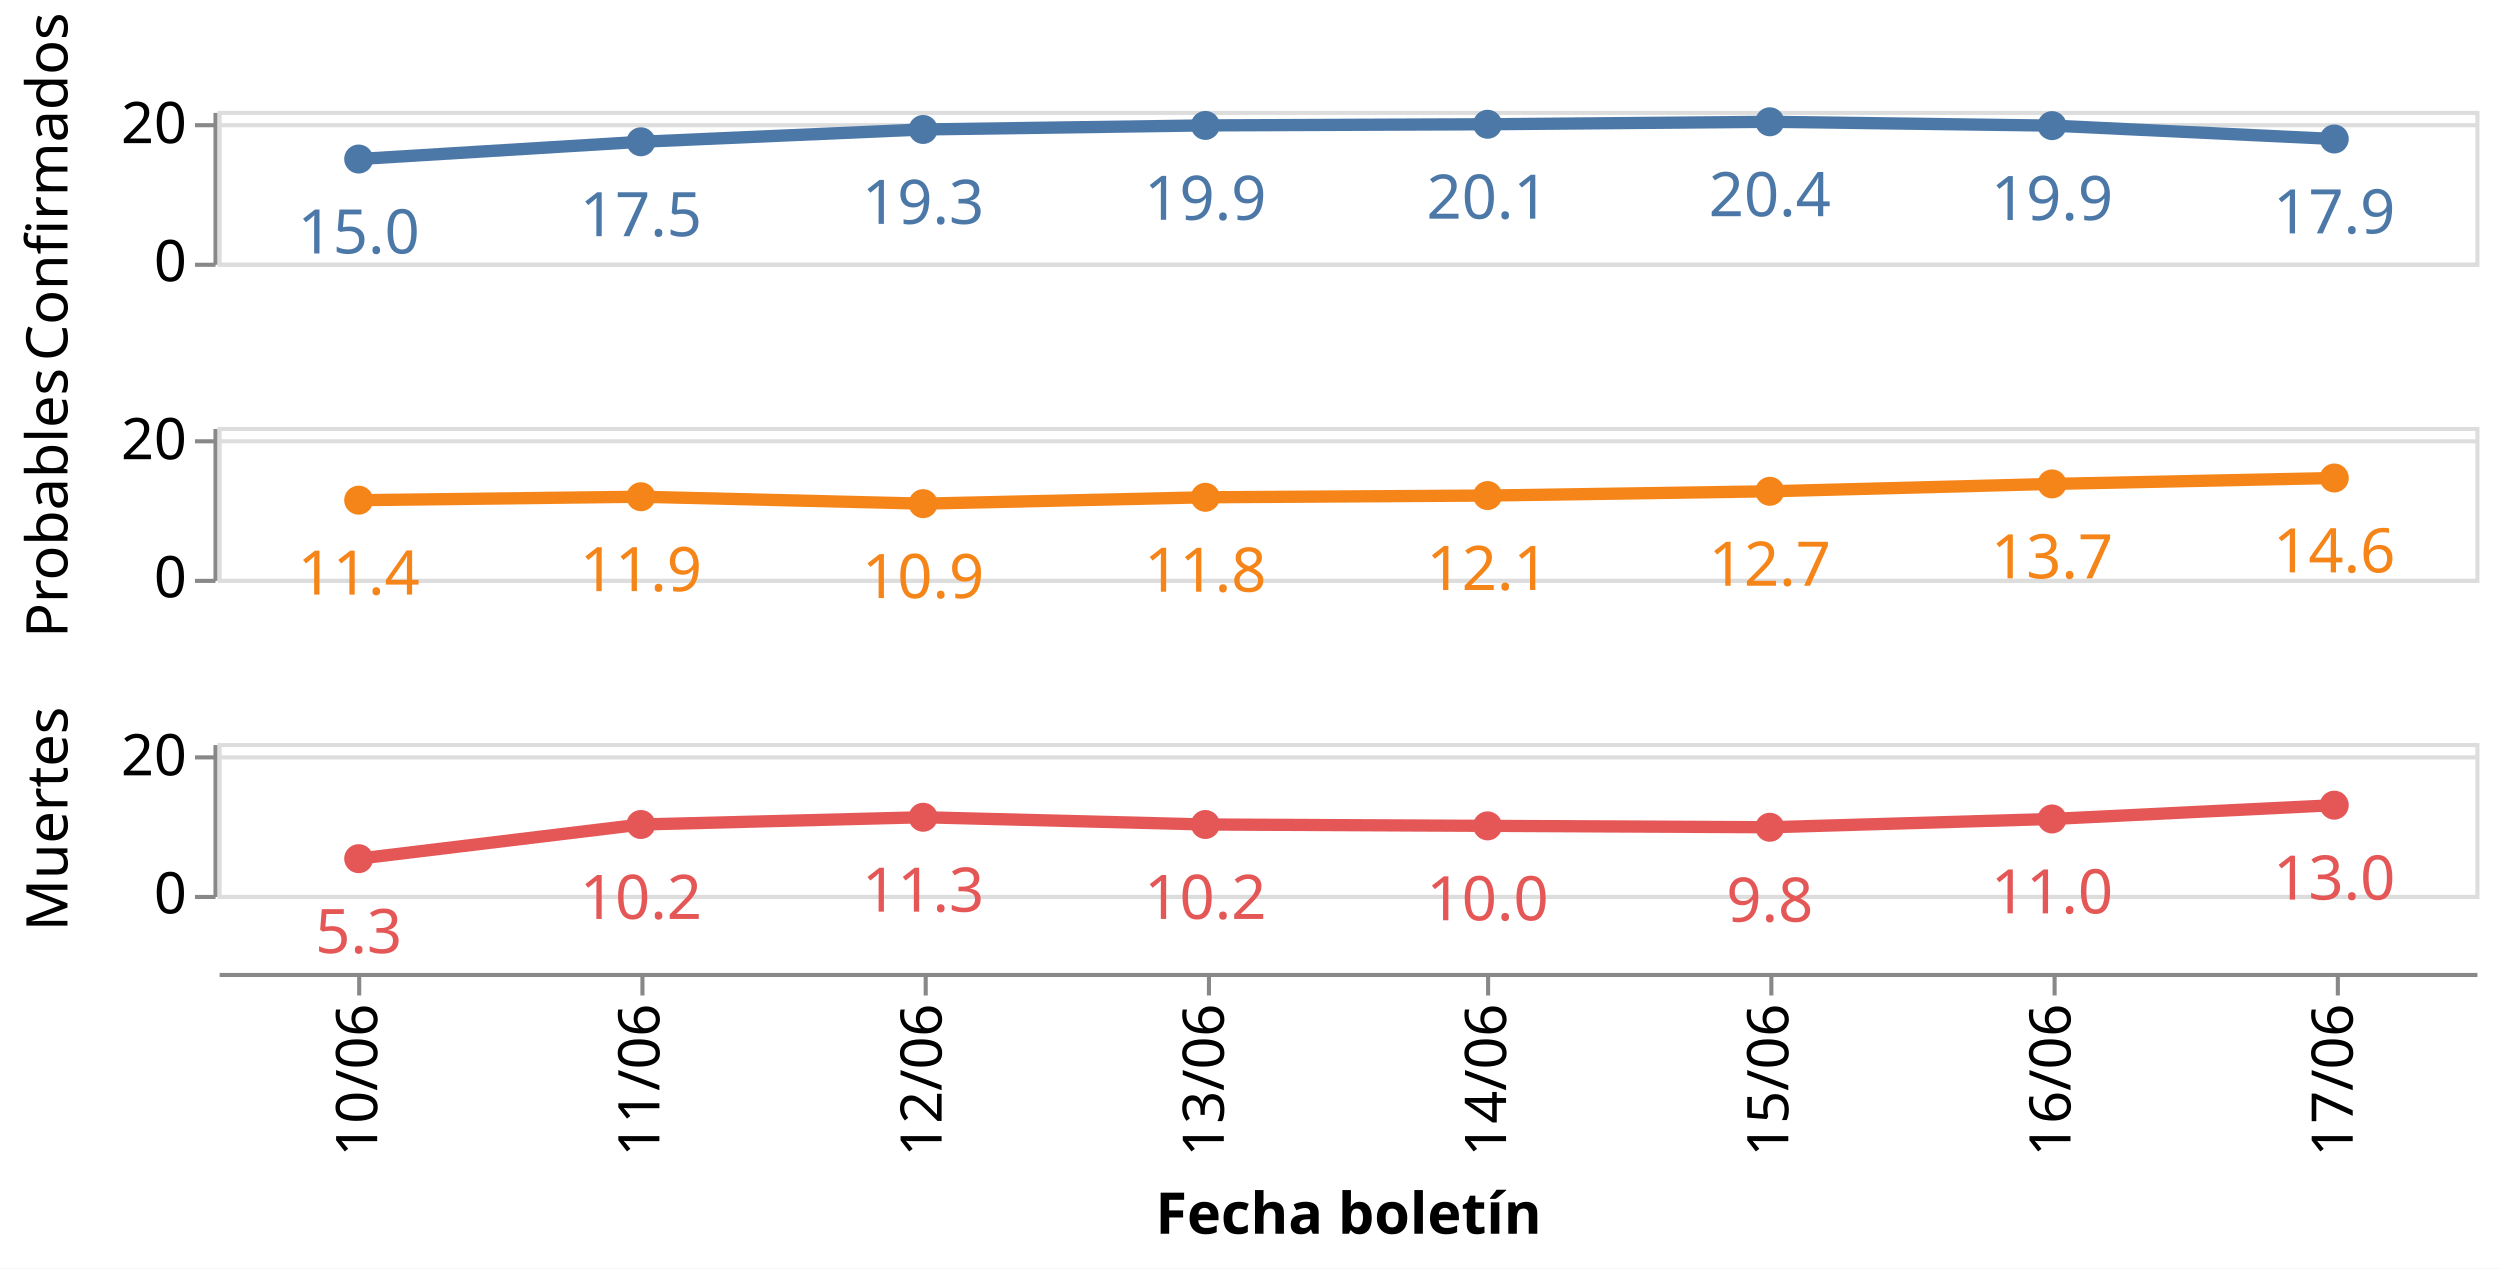
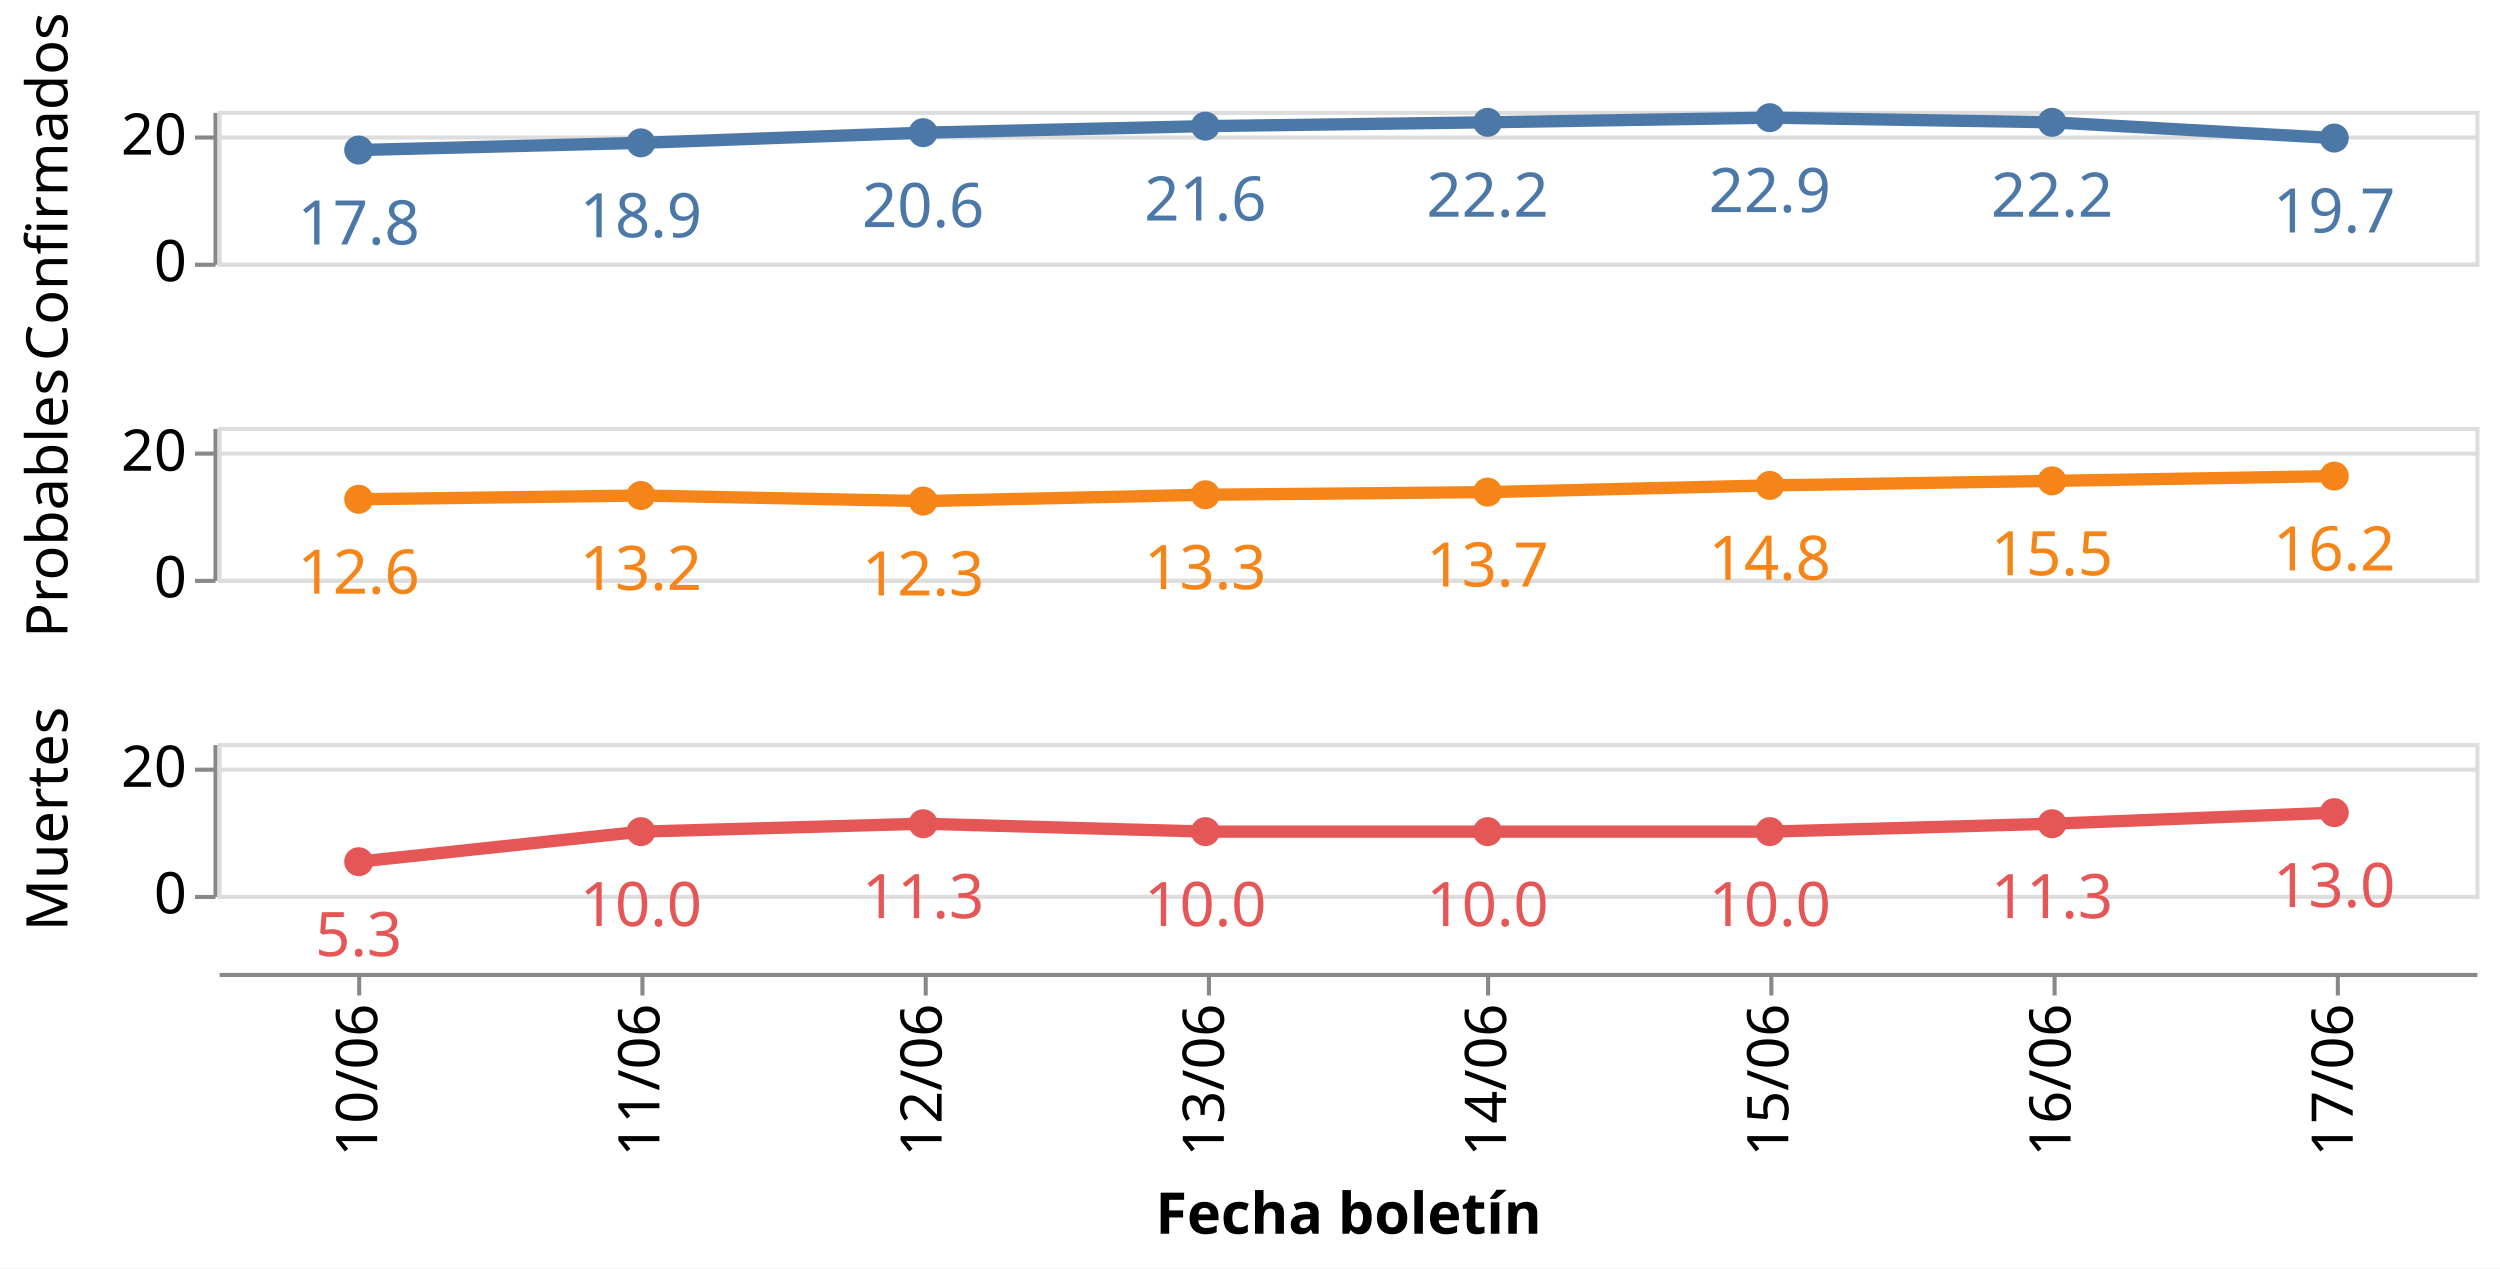
<svg xmlns="http://www.w3.org/2000/svg" class="marks" width="609" height="309" viewBox="0 0 609 309" version="1.1">
  <rect width="609" height="309" style="fill: white;" />
  <g transform="translate(53,27)">
    <g class="mark-group role-frame root">
      <g transform="translate(0,0)">
        <path class="background" d="M0,0h0v0h0Z" style="fill: none;" />
        <g>
          <g class="mark-group role-row-header row_header">
            <g transform="translate(-1,0)">
              <path class="background" d="M0,0h0v37h0Z" style="fill: none;" />
              <g>
                <g class="mark-group role-axis">
                  <g transform="translate(0.5,0.5)">
                    <path class="background" d="M0,0h0v0h0Z" style="pointer-events: none; fill: none;" />
                    <g>
                      <g class="mark-rule role-axis-tick" style="pointer-events: none;">
                        <line transform="translate(0,37)" x2="-5" y2="0" style="fill: none; stroke: #888; stroke-width: 1; opacity: 1;" />
-                         <line transform="translate(0,3)" x2="-5" y2="0" style="fill: none; stroke: #888; stroke-width: 1; opacity: 1;" />
+                         <line transform="translate(0,6)" x2="-5" y2="0" style="fill: none; stroke: #888; stroke-width: 1; opacity: 1;" />
                      </g>
                      <g class="mark-text role-axis-label" style="pointer-events: none;">
                        <text text-anchor="end" transform="translate(-7,41)" style="font-family: sans-serif; font-size: 14px; fill: #000; opacity: 1;">0</text>
-                         <text text-anchor="end" transform="translate(-7,7.363636)" style="font-family: sans-serif; font-size: 14px; fill: #000; opacity: 1;">20</text>
+                         <text text-anchor="end" transform="translate(-7,10.16667)" style="font-family: sans-serif; font-size: 14px; fill: #000; opacity: 1;">20</text>
                      </g>
                      <g class="mark-rule role-axis-domain" style="pointer-events: none;">
                        <line transform="translate(0,37)" x2="0" y2="-37" style="fill: none; stroke: #888; stroke-width: 1; opacity: 1;" />
                      </g>
                    </g>
                    <path class="foreground" d="" style="pointer-events: none; display: none; fill: none;" />
                  </g>
                </g>
                <g class="mark-group role-title">
                  <g transform="translate(-46.57227,18.5)">
                    <path class="background" d="M0,0h0v0h0Z" style="pointer-events: none; fill: none;" />
                    <g>
                      <g class="mark-text role-title-text" style="pointer-events: none;">
                        <text text-anchor="middle" transform="translate(0,0) rotate(-90) translate(0,11)" style="font-family: sans-serif; font-size: 14px; fill: #000; opacity: 1;">Confirmados</text>
                      </g>
                    </g>
                    <path class="foreground" d="" style="pointer-events: none; display: none; fill: none;" />
                  </g>
                </g>
              </g>
              <path class="foreground" d="" style="display: none; fill: none;" />
            </g>
            <g transform="translate(-1,77)">
              <path class="background" d="M0,0h0v37h0Z" style="fill: none;" />
              <g>
                <g class="mark-group role-axis">
                  <g transform="translate(0.5,0.5)">
                    <path class="background" d="M0,0h0v0h0Z" style="pointer-events: none; fill: none;" />
                    <g>
                      <g class="mark-rule role-axis-tick" style="pointer-events: none;">
                        <line transform="translate(0,37)" x2="-5" y2="0" style="fill: none; stroke: #888; stroke-width: 1; opacity: 1;" />
-                         <line transform="translate(0,3)" x2="-5" y2="0" style="fill: none; stroke: #888; stroke-width: 1; opacity: 1;" />
+                         <line transform="translate(0,6)" x2="-5" y2="0" style="fill: none; stroke: #888; stroke-width: 1; opacity: 1;" />
                      </g>
                      <g class="mark-text role-axis-label" style="pointer-events: none;">
                        <text text-anchor="end" transform="translate(-7,41)" style="font-family: sans-serif; font-size: 14px; fill: #000; opacity: 1;">0</text>
-                         <text text-anchor="end" transform="translate(-7,7.363636)" style="font-family: sans-serif; font-size: 14px; fill: #000; opacity: 1;">20</text>
+                         <text text-anchor="end" transform="translate(-7,10.16667)" style="font-family: sans-serif; font-size: 14px; fill: #000; opacity: 1;">20</text>
                      </g>
                      <g class="mark-rule role-axis-domain" style="pointer-events: none;">
                        <line transform="translate(0,37)" x2="0" y2="-37" style="fill: none; stroke: #888; stroke-width: 1; opacity: 1;" />
                      </g>
                    </g>
                    <path class="foreground" d="" style="pointer-events: none; display: none; fill: none;" />
                  </g>
                </g>
                <g class="mark-group role-title">
                  <g transform="translate(-46.57227,18.5)">
                    <path class="background" d="M0,0h0v0h0Z" style="pointer-events: none; fill: none;" />
                    <g>
                      <g class="mark-text role-title-text" style="pointer-events: none;">
                        <text text-anchor="middle" transform="translate(0,0) rotate(-90) translate(0,11)" style="font-family: sans-serif; font-size: 14px; fill: #000; opacity: 1;">Probables</text>
                      </g>
                    </g>
                    <path class="foreground" d="" style="pointer-events: none; display: none; fill: none;" />
                  </g>
                </g>
              </g>
              <path class="foreground" d="" style="display: none; fill: none;" />
            </g>
            <g transform="translate(-1,154)">
              <path class="background" d="M0,0h0v37h0Z" style="fill: none;" />
              <g>
                <g class="mark-group role-axis">
                  <g transform="translate(0.5,0.5)">
                    <path class="background" d="M0,0h0v0h0Z" style="pointer-events: none; fill: none;" />
                    <g>
                      <g class="mark-rule role-axis-tick" style="pointer-events: none;">
                        <line transform="translate(0,37)" x2="-5" y2="0" style="fill: none; stroke: #888; stroke-width: 1; opacity: 1;" />
-                         <line transform="translate(0,3)" x2="-5" y2="0" style="fill: none; stroke: #888; stroke-width: 1; opacity: 1;" />
+                         <line transform="translate(0,6)" x2="-5" y2="0" style="fill: none; stroke: #888; stroke-width: 1; opacity: 1;" />
                      </g>
                      <g class="mark-text role-axis-label" style="pointer-events: none;">
                        <text text-anchor="end" transform="translate(-7,41)" style="font-family: sans-serif; font-size: 14px; fill: #000; opacity: 1;">0</text>
-                         <text text-anchor="end" transform="translate(-7,7.363636)" style="font-family: sans-serif; font-size: 14px; fill: #000; opacity: 1;">20</text>
+                         <text text-anchor="end" transform="translate(-7,10.16667)" style="font-family: sans-serif; font-size: 14px; fill: #000; opacity: 1;">20</text>
                      </g>
                      <g class="mark-rule role-axis-domain" style="pointer-events: none;">
                        <line transform="translate(0,37)" x2="0" y2="-37" style="fill: none; stroke: #888; stroke-width: 1; opacity: 1;" />
                      </g>
                    </g>
                    <path class="foreground" d="" style="pointer-events: none; display: none; fill: none;" />
                  </g>
                </g>
                <g class="mark-group role-title">
                  <g transform="translate(-46.57227,18.5)">
                    <path class="background" d="M0,0h0v0h0Z" style="pointer-events: none; fill: none;" />
                    <g>
                      <g class="mark-text role-title-text" style="pointer-events: none;">
                        <text text-anchor="middle" transform="translate(0,0) rotate(-90) translate(0,11)" style="font-family: sans-serif; font-size: 14px; fill: #000; opacity: 1;">Muertes</text>
                      </g>
                    </g>
                    <path class="foreground" d="" style="pointer-events: none; display: none; fill: none;" />
                  </g>
                </g>
              </g>
              <path class="foreground" d="" style="display: none; fill: none;" />
            </g>
          </g>
          <g class="mark-group role-column-footer column_footer">
            <g transform="translate(0,210)">
              <path class="background" d="M0,0h550v0h-550Z" style="fill: none;" />
              <g>
                <g class="mark-group role-axis">
                  <g transform="translate(0.5,0.5)">
                    <path class="background" d="M0,0h0v0h0Z" style="pointer-events: none; fill: none;" />
                    <g>
                      <g class="mark-rule role-axis-tick" style="pointer-events: none;">
                        <line transform="translate(34,0)" x2="0" y2="5" style="fill: none; stroke: #888; stroke-width: 1; opacity: 1;" />
                        <line transform="translate(103,0)" x2="0" y2="5" style="fill: none; stroke: #888; stroke-width: 1; opacity: 1;" />
                        <line transform="translate(172,0)" x2="0" y2="5" style="fill: none; stroke: #888; stroke-width: 1; opacity: 1;" />
                        <line transform="translate(241,0)" x2="0" y2="5" style="fill: none; stroke: #888; stroke-width: 1; opacity: 1;" />
                        <line transform="translate(309,0)" x2="0" y2="5" style="fill: none; stroke: #888; stroke-width: 1; opacity: 1;" />
                        <line transform="translate(378,0)" x2="0" y2="5" style="fill: none; stroke: #888; stroke-width: 1; opacity: 1;" />
                        <line transform="translate(447,0)" x2="0" y2="5" style="fill: none; stroke: #888; stroke-width: 1; opacity: 1;" />
                        <line transform="translate(516,0)" x2="0" y2="5" style="fill: none; stroke: #888; stroke-width: 1; opacity: 1;" />
                      </g>
                      <g class="mark-text role-axis-label" style="pointer-events: none;">
                        <text text-anchor="end" transform="translate(34.375,7) rotate(270) translate(0,4)" style="font-family: sans-serif; font-size: 14px; fill: #000; opacity: 1;">10/06</text>
                        <text text-anchor="end" transform="translate(103.125,7) rotate(270) translate(0,4)" style="font-family: sans-serif; font-size: 14px; fill: #000; opacity: 1;">11/06</text>
                        <text text-anchor="end" transform="translate(171.875,7) rotate(270) translate(0,4)" style="font-family: sans-serif; font-size: 14px; fill: #000; opacity: 1;">12/06</text>
                        <text text-anchor="end" transform="translate(240.625,7) rotate(270) translate(0,4)" style="font-family: sans-serif; font-size: 14px; fill: #000; opacity: 1;">13/06</text>
                        <text text-anchor="end" transform="translate(309.375,7) rotate(270) translate(0,4)" style="font-family: sans-serif; font-size: 14px; fill: #000; opacity: 1;">14/06</text>
                        <text text-anchor="end" transform="translate(378.125,7) rotate(270) translate(0,4)" style="font-family: sans-serif; font-size: 14px; fill: #000; opacity: 1;">15/06</text>
                        <text text-anchor="end" transform="translate(446.875,7) rotate(270) translate(0,4)" style="font-family: sans-serif; font-size: 14px; fill: #000; opacity: 1;">16/06</text>
                        <text text-anchor="end" transform="translate(515.625,7) rotate(270) translate(0,4)" style="font-family: sans-serif; font-size: 14px; fill: #000; opacity: 1;">17/06</text>
                      </g>
                      <g class="mark-rule role-axis-domain" style="pointer-events: none;">
                        <line transform="translate(0,0)" x2="550" y2="0" style="fill: none; stroke: #888; stroke-width: 1; opacity: 1;" />
                      </g>
                      <g class="mark-text role-axis-title" style="pointer-events: none;">
                        <text text-anchor="middle" transform="translate(275,63.03418)" style="font-family: sans-serif; font-size: 14px; font-weight: bold; fill: #000; opacity: 1;">Fecha boletín</text>
                      </g>
                    </g>
                    <path class="foreground" d="" style="pointer-events: none; display: none; fill: none;" />
                  </g>
                </g>
              </g>
              <path class="foreground" d="" style="display: none; fill: none;" />
            </g>
          </g>
          <g class="mark-group role-scope cell">
            <g transform="translate(0,0)">
              <path class="background" d="M0.5,0.5h550v37h-550Z" style="fill: none; stroke: #ddd;" />
              <g>
                <g class="mark-group role-axis">
                  <g transform="translate(0.5,0.5)">
                    <path class="background" d="M0,0h0v0h0Z" style="pointer-events: none; fill: none;" />
                    <g>
                      <g class="mark-rule role-axis-grid" style="pointer-events: none;">
                        <line transform="translate(0,37)" x2="550" y2="0" style="fill: none; stroke: #ddd; stroke-width: 1; opacity: 1;" />
-                         <line transform="translate(0,3)" x2="550" y2="0" style="fill: none; stroke: #ddd; stroke-width: 1; opacity: 1;" />
+                         <line transform="translate(0,6)" x2="550" y2="0" style="fill: none; stroke: #ddd; stroke-width: 1; opacity: 1;" />
                      </g>
                    </g>
                    <path class="foreground" d="" style="pointer-events: none; display: none; fill: none;" />
                  </g>
                </g>
                <g class="mark-group role-scope child_layer_0_layer_0_pathgroup">
                  <g transform="translate(0,0)">
                    <path class="background" d="M0,0h550v37h-550Z" style="fill: none;" />
                    <g>
                      <g class="mark-line role-mark child_layer_0_layer_0_marks">
-                         <path d="M34.375,11.738L103.125,7.535L171.875,4.534L240.625,3.551L309.375,3.268L378.125,2.667L446.875,3.599L515.625,6.858" style="fill: none; stroke: #4c78a8; stroke-width: 3;" />
+                         <path d="M34.375,9.546L103.125,7.796L171.875,5.317L240.625,3.723L309.375,2.793L378.125,1.663L446.875,2.794L515.625,6.631" style="fill: none; stroke: #4c78a8; stroke-width: 3;" />
                      </g>
                    </g>
                    <path class="foreground" d="" style="display: none; fill: none;" />
                  </g>
                </g>
                <g class="mark-symbol role-mark child_layer_0_layer_1_marks">
-                   <path transform="translate(34.375,11.7384)" d="M3.536,0A3.536,3.536,0,1,1,-3.536,0A3.536,3.536,0,1,1,3.536,0" style="fill: #4c78a8; stroke-width: 2; opacity: 1;" />
-                   <path transform="translate(103.125,7.535075)" d="M3.536,0A3.536,3.536,0,1,1,-3.536,0A3.536,3.536,0,1,1,3.536,0" style="fill: #4c78a8; stroke-width: 2; opacity: 1;" />
-                   <path transform="translate(171.875,4.533597)" d="M3.536,0A3.536,3.536,0,1,1,-3.536,0A3.536,3.536,0,1,1,3.536,0" style="fill: #4c78a8; stroke-width: 2; opacity: 1;" />
-                   <path transform="translate(240.625,3.550505)" d="M3.536,0A3.536,3.536,0,1,1,-3.536,0A3.536,3.536,0,1,1,3.536,0" style="fill: #4c78a8; stroke-width: 2; opacity: 1;" />
-                   <path transform="translate(309.375,3.267923)" d="M3.536,0A3.536,3.536,0,1,1,-3.536,0A3.536,3.536,0,1,1,3.536,0" style="fill: #4c78a8; stroke-width: 2; opacity: 1;" />
-                   <path transform="translate(378.125,2.666667)" d="M3.536,0A3.536,3.536,0,1,1,-3.536,0A3.536,3.536,0,1,1,3.536,0" style="fill: #4c78a8; stroke-width: 2; opacity: 1;" />
-                   <path transform="translate(446.875,3.599091)" d="M3.536,0A3.536,3.536,0,1,1,-3.536,0A3.536,3.536,0,1,1,3.536,0" style="fill: #4c78a8; stroke-width: 2; opacity: 1;" />
-                   <path transform="translate(515.625,6.857899)" d="M3.536,0A3.536,3.536,0,1,1,-3.536,0A3.536,3.536,0,1,1,3.536,0" style="fill: #4c78a8; stroke-width: 2; opacity: 1;" />
+                   <path transform="translate(34.375,9.546474)" d="M3.536,0A3.536,3.536,0,1,1,-3.536,0A3.536,3.536,0,1,1,3.536,0" style="fill: #4c78a8; stroke-width: 2; opacity: 1;" />
+                   <path transform="translate(103.125,7.795597)" d="M3.536,0A3.536,3.536,0,1,1,-3.536,0A3.536,3.536,0,1,1,3.536,0" style="fill: #4c78a8; stroke-width: 2; opacity: 1;" />
+                   <path transform="translate(171.875,5.317177)" d="M3.536,0A3.536,3.536,0,1,1,-3.536,0A3.536,3.536,0,1,1,3.536,0" style="fill: #4c78a8; stroke-width: 2; opacity: 1;" />
+                   <path transform="translate(240.625,3.72327)" d="M3.536,0A3.536,3.536,0,1,1,-3.536,0A3.536,3.536,0,1,1,3.536,0" style="fill: #4c78a8; stroke-width: 2; opacity: 1;" />
+                   <path transform="translate(309.375,2.793317)" d="M3.536,0A3.536,3.536,0,1,1,-3.536,0A3.536,3.536,0,1,1,3.536,0" style="fill: #4c78a8; stroke-width: 2; opacity: 1;" />
+                   <path transform="translate(378.125,1.662921)" d="M3.536,0A3.536,3.536,0,1,1,-3.536,0A3.536,3.536,0,1,1,3.536,0" style="fill: #4c78a8; stroke-width: 2; opacity: 1;" />
+                   <path transform="translate(446.875,2.794271)" d="M3.536,0A3.536,3.536,0,1,1,-3.536,0A3.536,3.536,0,1,1,3.536,0" style="fill: #4c78a8; stroke-width: 2; opacity: 1;" />
+                   <path transform="translate(515.625,6.631024)" d="M3.536,0A3.536,3.536,0,1,1,-3.536,0A3.536,3.536,0,1,1,3.536,0" style="fill: #4c78a8; stroke-width: 2; opacity: 1;" />
                </g>
                <g class="mark-text role-mark child_layer_1_marks">
-                   <text text-anchor="middle" transform="translate(34.375,34.7384)" style="font-family: sans-serif; font-size: 15px; fill: #4c78a8;">15.0</text>
-                   <text text-anchor="middle" transform="translate(103.125,30.53508)" style="font-family: sans-serif; font-size: 15px; fill: #4c78a8;">17.5</text>
-                   <text text-anchor="middle" transform="translate(171.875,27.5336)" style="font-family: sans-serif; font-size: 15px; fill: #4c78a8;">19.3</text>
-                   <text text-anchor="middle" transform="translate(240.625,26.55051)" style="font-family: sans-serif; font-size: 15px; fill: #4c78a8;">19.9</text>
-                   <text text-anchor="middle" transform="translate(309.375,26.26792)" style="font-family: sans-serif; font-size: 15px; fill: #4c78a8;">20.1</text>
-                   <text text-anchor="middle" transform="translate(378.125,25.66667)" style="font-family: sans-serif; font-size: 15px; fill: #4c78a8;">20.4</text>
-                   <text text-anchor="middle" transform="translate(446.875,26.59909)" style="font-family: sans-serif; font-size: 15px; fill: #4c78a8;">19.9</text>
-                   <text text-anchor="middle" transform="translate(515.625,29.8579)" style="font-family: sans-serif; font-size: 15px; fill: #4c78a8;">17.9</text>
+                   <text text-anchor="middle" transform="translate(34.375,32.54647)" style="font-family: sans-serif; font-size: 15px; fill: #4c78a8;">17.8</text>
+                   <text text-anchor="middle" transform="translate(103.125,30.7956)" style="font-family: sans-serif; font-size: 15px; fill: #4c78a8;">18.9</text>
+                   <text text-anchor="middle" transform="translate(171.875,28.31718)" style="font-family: sans-serif; font-size: 15px; fill: #4c78a8;">20.6</text>
+                   <text text-anchor="middle" transform="translate(240.625,26.72327)" style="font-family: sans-serif; font-size: 15px; fill: #4c78a8;">21.6</text>
+                   <text text-anchor="middle" transform="translate(309.375,25.79332)" style="font-family: sans-serif; font-size: 15px; fill: #4c78a8;">22.2</text>
+                   <text text-anchor="middle" transform="translate(378.125,24.66292)" style="font-family: sans-serif; font-size: 15px; fill: #4c78a8;">22.9</text>
+                   <text text-anchor="middle" transform="translate(446.875,25.79427)" style="font-family: sans-serif; font-size: 15px; fill: #4c78a8;">22.2</text>
+                   <text text-anchor="middle" transform="translate(515.625,29.63102)" style="font-family: sans-serif; font-size: 15px; fill: #4c78a8;">19.7</text>
                </g>
              </g>
              <path class="foreground" d="" style="display: none; fill: none;" />
            </g>
            <g transform="translate(0,77)">
              <path class="background" d="M0.5,0.5h550v37h-550Z" style="fill: none; stroke: #ddd;" />
              <g>
                <g class="mark-group role-axis">
                  <g transform="translate(0.5,0.5)">
                    <path class="background" d="M0,0h0v0h0Z" style="pointer-events: none; fill: none;" />
                    <g>
                      <g class="mark-rule role-axis-grid" style="pointer-events: none;">
                        <line transform="translate(0,37)" x2="550" y2="0" style="fill: none; stroke: #ddd; stroke-width: 1; opacity: 1;" />
-                         <line transform="translate(0,3)" x2="550" y2="0" style="fill: none; stroke: #ddd; stroke-width: 1; opacity: 1;" />
+                         <line transform="translate(0,6)" x2="550" y2="0" style="fill: none; stroke: #ddd; stroke-width: 1; opacity: 1;" />
                      </g>
                    </g>
                    <path class="foreground" d="" style="pointer-events: none; display: none; fill: none;" />
                  </g>
                </g>
                <g class="mark-group role-scope child_layer_0_layer_0_pathgroup">
                  <g transform="translate(0,0)">
                    <path class="background" d="M0,0h550v37h-550Z" style="fill: none;" />
                    <g>
                      <g class="mark-line role-mark child_layer_0_layer_0_marks">
-                         <path d="M34.375,17.842L103.125,17.002L171.875,18.688L240.625,17.14L309.375,16.716L378.125,15.68L446.875,13.881L515.625,12.437" style="fill: none; stroke: #f58518; stroke-width: 3;" />
+                         <path d="M34.375,17.615L103.125,16.709L171.875,18.061L240.625,16.518L309.375,15.874L378.125,14.245L446.875,13.14L515.625,11.967" style="fill: none; stroke: #f58518; stroke-width: 3;" />
                      </g>
                    </g>
                    <path class="foreground" d="" style="display: none; fill: none;" />
                  </g>
                </g>
                <g class="mark-symbol role-mark child_layer_0_layer_1_marks">
-                   <path transform="translate(34.375,17.84171)" d="M3.536,0A3.536,3.536,0,1,1,-3.536,0A3.536,3.536,0,1,1,3.536,0" style="fill: #f58518; stroke-width: 2; opacity: 1;" />
-                   <path transform="translate(103.125,17.00188)" d="M3.536,0A3.536,3.536,0,1,1,-3.536,0A3.536,3.536,0,1,1,3.536,0" style="fill: #f58518; stroke-width: 2; opacity: 1;" />
-                   <path transform="translate(171.875,18.68848)" d="M3.536,0A3.536,3.536,0,1,1,-3.536,0A3.536,3.536,0,1,1,3.536,0" style="fill: #f58518; stroke-width: 2; opacity: 1;" />
-                   <path transform="translate(240.625,17.13994)" d="M3.536,0A3.536,3.536,0,1,1,-3.536,0A3.536,3.536,0,1,1,3.536,0" style="fill: #f58518; stroke-width: 2; opacity: 1;" />
-                   <path transform="translate(309.375,16.71612)" d="M3.536,0A3.536,3.536,0,1,1,-3.536,0A3.536,3.536,0,1,1,3.536,0" style="fill: #f58518; stroke-width: 2; opacity: 1;" />
-                   <path transform="translate(378.125,15.67991)" d="M3.536,0A3.536,3.536,0,1,1,-3.536,0A3.536,3.536,0,1,1,3.536,0" style="fill: #f58518; stroke-width: 2; opacity: 1;" />
-                   <path transform="translate(446.875,13.88128)" d="M3.536,0A3.536,3.536,0,1,1,-3.536,0A3.536,3.536,0,1,1,3.536,0" style="fill: #f58518; stroke-width: 2; opacity: 1;" />
-                   <path transform="translate(515.625,12.43654)" d="M3.536,0A3.536,3.536,0,1,1,-3.536,0A3.536,3.536,0,1,1,3.536,0" style="fill: #f58518; stroke-width: 2; opacity: 1;" />
+                   <path transform="translate(34.375,17.61518)" d="M3.536,0A3.536,3.536,0,1,1,-3.536,0A3.536,3.536,0,1,1,3.536,0" style="fill: #f58518; stroke-width: 2; opacity: 1;" />
+                   <path transform="translate(103.125,16.70863)" d="M3.536,0A3.536,3.536,0,1,1,-3.536,0A3.536,3.536,0,1,1,3.536,0" style="fill: #f58518; stroke-width: 2; opacity: 1;" />
+                   <path transform="translate(171.875,18.06066)" d="M3.536,0A3.536,3.536,0,1,1,-3.536,0A3.536,3.536,0,1,1,3.536,0" style="fill: #f58518; stroke-width: 2; opacity: 1;" />
+                   <path transform="translate(240.625,16.5175)" d="M3.536,0A3.536,3.536,0,1,1,-3.536,0A3.536,3.536,0,1,1,3.536,0" style="fill: #f58518; stroke-width: 2; opacity: 1;" />
+                   <path transform="translate(309.375,15.87427)" d="M3.536,0A3.536,3.536,0,1,1,-3.536,0A3.536,3.536,0,1,1,3.536,0" style="fill: #f58518; stroke-width: 2; opacity: 1;" />
+                   <path transform="translate(378.125,14.24467)" d="M3.536,0A3.536,3.536,0,1,1,-3.536,0A3.536,3.536,0,1,1,3.536,0" style="fill: #f58518; stroke-width: 2; opacity: 1;" />
+                   <path transform="translate(446.875,13.13988)" d="M3.536,0A3.536,3.536,0,1,1,-3.536,0A3.536,3.536,0,1,1,3.536,0" style="fill: #f58518; stroke-width: 2; opacity: 1;" />
+                   <path transform="translate(515.625,11.96738)" d="M3.536,0A3.536,3.536,0,1,1,-3.536,0A3.536,3.536,0,1,1,3.536,0" style="fill: #f58518; stroke-width: 2; opacity: 1;" />
                </g>
                <g class="mark-text role-mark child_layer_1_marks">
-                   <text text-anchor="middle" transform="translate(34.375,40.84171)" style="font-family: sans-serif; font-size: 15px; fill: #f58518;">11.4</text>
-                   <text text-anchor="middle" transform="translate(103.125,40.00188)" style="font-family: sans-serif; font-size: 15px; fill: #f58518;">11.9</text>
-                   <text text-anchor="middle" transform="translate(171.875,41.68848)" style="font-family: sans-serif; font-size: 15px; fill: #f58518;">10.9</text>
-                   <text text-anchor="middle" transform="translate(240.625,40.13994)" style="font-family: sans-serif; font-size: 15px; fill: #f58518;">11.8</text>
-                   <text text-anchor="middle" transform="translate(309.375,39.71612)" style="font-family: sans-serif; font-size: 15px; fill: #f58518;">12.1</text>
-                   <text text-anchor="middle" transform="translate(378.125,38.67991)" style="font-family: sans-serif; font-size: 15px; fill: #f58518;">12.7</text>
-                   <text text-anchor="middle" transform="translate(446.875,36.88128)" style="font-family: sans-serif; font-size: 15px; fill: #f58518;">13.7</text>
-                   <text text-anchor="middle" transform="translate(515.625,35.43654)" style="font-family: sans-serif; font-size: 15px; fill: #f58518;">14.6</text>
+                   <text text-anchor="middle" transform="translate(34.375,40.61518)" style="font-family: sans-serif; font-size: 15px; fill: #f58518;">12.6</text>
+                   <text text-anchor="middle" transform="translate(103.125,39.70863)" style="font-family: sans-serif; font-size: 15px; fill: #f58518;">13.2</text>
+                   <text text-anchor="middle" transform="translate(171.875,41.06066)" style="font-family: sans-serif; font-size: 15px; fill: #f58518;">12.3</text>
+                   <text text-anchor="middle" transform="translate(240.625,39.5175)" style="font-family: sans-serif; font-size: 15px; fill: #f58518;">13.3</text>
+                   <text text-anchor="middle" transform="translate(309.375,38.87427)" style="font-family: sans-serif; font-size: 15px; fill: #f58518;">13.7</text>
+                   <text text-anchor="middle" transform="translate(378.125,37.24467)" style="font-family: sans-serif; font-size: 15px; fill: #f58518;">14.8</text>
+                   <text text-anchor="middle" transform="translate(446.875,36.13988)" style="font-family: sans-serif; font-size: 15px; fill: #f58518;">15.5</text>
+                   <text text-anchor="middle" transform="translate(515.625,34.96738)" style="font-family: sans-serif; font-size: 15px; fill: #f58518;">16.2</text>
                </g>
              </g>
              <path class="foreground" d="" style="display: none; fill: none;" />
            </g>
            <g transform="translate(0,154)">
              <path class="background" d="M0.5,0.5h550v37h-550Z" style="fill: none; stroke: #ddd;" />
              <g>
                <g class="mark-group role-axis">
                  <g transform="translate(0.5,0.5)">
                    <path class="background" d="M0,0h0v0h0Z" style="pointer-events: none; fill: none;" />
                    <g>
                      <g class="mark-rule role-axis-grid" style="pointer-events: none;">
                        <line transform="translate(0,37)" x2="550" y2="0" style="fill: none; stroke: #ddd; stroke-width: 1; opacity: 1;" />
-                         <line transform="translate(0,3)" x2="550" y2="0" style="fill: none; stroke: #ddd; stroke-width: 1; opacity: 1;" />
+                         <line transform="translate(0,6)" x2="550" y2="0" style="fill: none; stroke: #ddd; stroke-width: 1; opacity: 1;" />
                      </g>
                    </g>
                    <path class="foreground" d="" style="pointer-events: none; display: none; fill: none;" />
                  </g>
                </g>
                <g class="mark-group role-scope child_layer_0_layer_0_pathgroup">
                  <g transform="translate(0,0)">
                    <path class="background" d="M0,0h550v37h-550Z" style="fill: none;" />
                    <g>
                      <g class="mark-line role-mark child_layer_0_layer_0_marks">
-                         <path d="M34.375,28.17L103.125,19.845L171.875,18.08L240.625,19.845L309.375,20.182L378.125,20.518L446.875,18.5L515.625,15.136" style="fill: none; stroke: #e45756; stroke-width: 3;" />
+                         <path d="M34.375,28.906L103.125,21.583L171.875,19.656L240.625,21.583L309.375,21.583L378.125,21.583L446.875,19.656L515.625,16.958" style="fill: none; stroke: #e45756; stroke-width: 3;" />
                      </g>
                    </g>
                    <path class="foreground" d="" style="display: none; fill: none;" />
                  </g>
                </g>
                <g class="mark-symbol role-mark child_layer_0_layer_1_marks">
-                   <path transform="translate(34.375,28.17045)" d="M3.536,0A3.536,3.536,0,1,1,-3.536,0A3.536,3.536,0,1,1,3.536,0" style="fill: #e45756; stroke-width: 2; opacity: 1;" />
-                   <path transform="translate(103.125,19.84545)" d="M3.536,0A3.536,3.536,0,1,1,-3.536,0A3.536,3.536,0,1,1,3.536,0" style="fill: #e45756; stroke-width: 2; opacity: 1;" />
-                   <path transform="translate(171.875,18.07955)" d="M3.536,0A3.536,3.536,0,1,1,-3.536,0A3.536,3.536,0,1,1,3.536,0" style="fill: #e45756; stroke-width: 2; opacity: 1;" />
-                   <path transform="translate(240.625,19.84545)" d="M3.536,0A3.536,3.536,0,1,1,-3.536,0A3.536,3.536,0,1,1,3.536,0" style="fill: #e45756; stroke-width: 2; opacity: 1;" />
-                   <path transform="translate(309.375,20.18182)" d="M3.536,0A3.536,3.536,0,1,1,-3.536,0A3.536,3.536,0,1,1,3.536,0" style="fill: #e45756; stroke-width: 2; opacity: 1;" />
-                   <path transform="translate(378.125,20.51818)" d="M3.536,0A3.536,3.536,0,1,1,-3.536,0A3.536,3.536,0,1,1,3.536,0" style="fill: #e45756; stroke-width: 2; opacity: 1;" />
-                   <path transform="translate(446.875,18.5)" d="M3.536,0A3.536,3.536,0,1,1,-3.536,0A3.536,3.536,0,1,1,3.536,0" style="fill: #e45756; stroke-width: 2; opacity: 1;" />
-                   <path transform="translate(515.625,15.13636)" d="M3.536,0A3.536,3.536,0,1,1,-3.536,0A3.536,3.536,0,1,1,3.536,0" style="fill: #e45756; stroke-width: 2; opacity: 1;" />
+                   <path transform="translate(34.375,28.90625)" d="M3.536,0A3.536,3.536,0,1,1,-3.536,0A3.536,3.536,0,1,1,3.536,0" style="fill: #e45756; stroke-width: 2; opacity: 1;" />
+                   <path transform="translate(103.125,21.58333)" d="M3.536,0A3.536,3.536,0,1,1,-3.536,0A3.536,3.536,0,1,1,3.536,0" style="fill: #e45756; stroke-width: 2; opacity: 1;" />
+                   <path transform="translate(171.875,19.65625)" d="M3.536,0A3.536,3.536,0,1,1,-3.536,0A3.536,3.536,0,1,1,3.536,0" style="fill: #e45756; stroke-width: 2; opacity: 1;" />
+                   <path transform="translate(240.625,21.58333)" d="M3.536,0A3.536,3.536,0,1,1,-3.536,0A3.536,3.536,0,1,1,3.536,0" style="fill: #e45756; stroke-width: 2; opacity: 1;" />
+                   <path transform="translate(309.375,21.58333)" d="M3.536,0A3.536,3.536,0,1,1,-3.536,0A3.536,3.536,0,1,1,3.536,0" style="fill: #e45756; stroke-width: 2; opacity: 1;" />
+                   <path transform="translate(378.125,21.58333)" d="M3.536,0A3.536,3.536,0,1,1,-3.536,0A3.536,3.536,0,1,1,3.536,0" style="fill: #e45756; stroke-width: 2; opacity: 1;" />
+                   <path transform="translate(446.875,19.65625)" d="M3.536,0A3.536,3.536,0,1,1,-3.536,0A3.536,3.536,0,1,1,3.536,0" style="fill: #e45756; stroke-width: 2; opacity: 1;" />
+                   <path transform="translate(515.625,16.95833)" d="M3.536,0A3.536,3.536,0,1,1,-3.536,0A3.536,3.536,0,1,1,3.536,0" style="fill: #e45756; stroke-width: 2; opacity: 1;" />
                </g>
                <g class="mark-text role-mark child_layer_1_marks">
-                   <text text-anchor="middle" transform="translate(34.375,51.17045)" style="font-family: sans-serif; font-size: 15px; fill: #e45756;">5.3</text>
-                   <text text-anchor="middle" transform="translate(103.125,42.84545)" style="font-family: sans-serif; font-size: 15px; fill: #e45756;">10.2</text>
-                   <text text-anchor="middle" transform="translate(171.875,41.07955)" style="font-family: sans-serif; font-size: 15px; fill: #e45756;">11.3</text>
-                   <text text-anchor="middle" transform="translate(240.625,42.84545)" style="font-family: sans-serif; font-size: 15px; fill: #e45756;">10.2</text>
-                   <text text-anchor="middle" transform="translate(309.375,43.18182)" style="font-family: sans-serif; font-size: 15px; fill: #e45756;">10.0</text>
-                   <text text-anchor="middle" transform="translate(378.125,43.51818)" style="font-family: sans-serif; font-size: 15px; fill: #e45756;">9.8</text>
-                   <text text-anchor="middle" transform="translate(446.875,41.5)" style="font-family: sans-serif; font-size: 15px; fill: #e45756;">11.0</text>
-                   <text text-anchor="middle" transform="translate(515.625,38.13636)" style="font-family: sans-serif; font-size: 15px; fill: #e45756;">13.0</text>
+                   <text text-anchor="middle" transform="translate(34.375,51.90625)" style="font-family: sans-serif; font-size: 15px; fill: #e45756;">5.3</text>
+                   <text text-anchor="middle" transform="translate(103.125,44.58333)" style="font-family: sans-serif; font-size: 15px; fill: #e45756;">10.0</text>
+                   <text text-anchor="middle" transform="translate(171.875,42.65625)" style="font-family: sans-serif; font-size: 15px; fill: #e45756;">11.3</text>
+                   <text text-anchor="middle" transform="translate(240.625,44.58333)" style="font-family: sans-serif; font-size: 15px; fill: #e45756;">10.0</text>
+                   <text text-anchor="middle" transform="translate(309.375,44.58333)" style="font-family: sans-serif; font-size: 15px; fill: #e45756;">10.0</text>
+                   <text text-anchor="middle" transform="translate(378.125,44.58333)" style="font-family: sans-serif; font-size: 15px; fill: #e45756;">10.0</text>
+                   <text text-anchor="middle" transform="translate(446.875,42.65625)" style="font-family: sans-serif; font-size: 15px; fill: #e45756;">11.3</text>
+                   <text text-anchor="middle" transform="translate(515.625,39.95833)" style="font-family: sans-serif; font-size: 15px; fill: #e45756;">13.0</text>
                </g>
              </g>
              <path class="foreground" d="" style="display: none; fill: none;" />
            </g>
          </g>
        </g>
        <path class="foreground" d="" style="display: none; fill: none;" />
      </g>
    </g>
  </g>
</svg>
